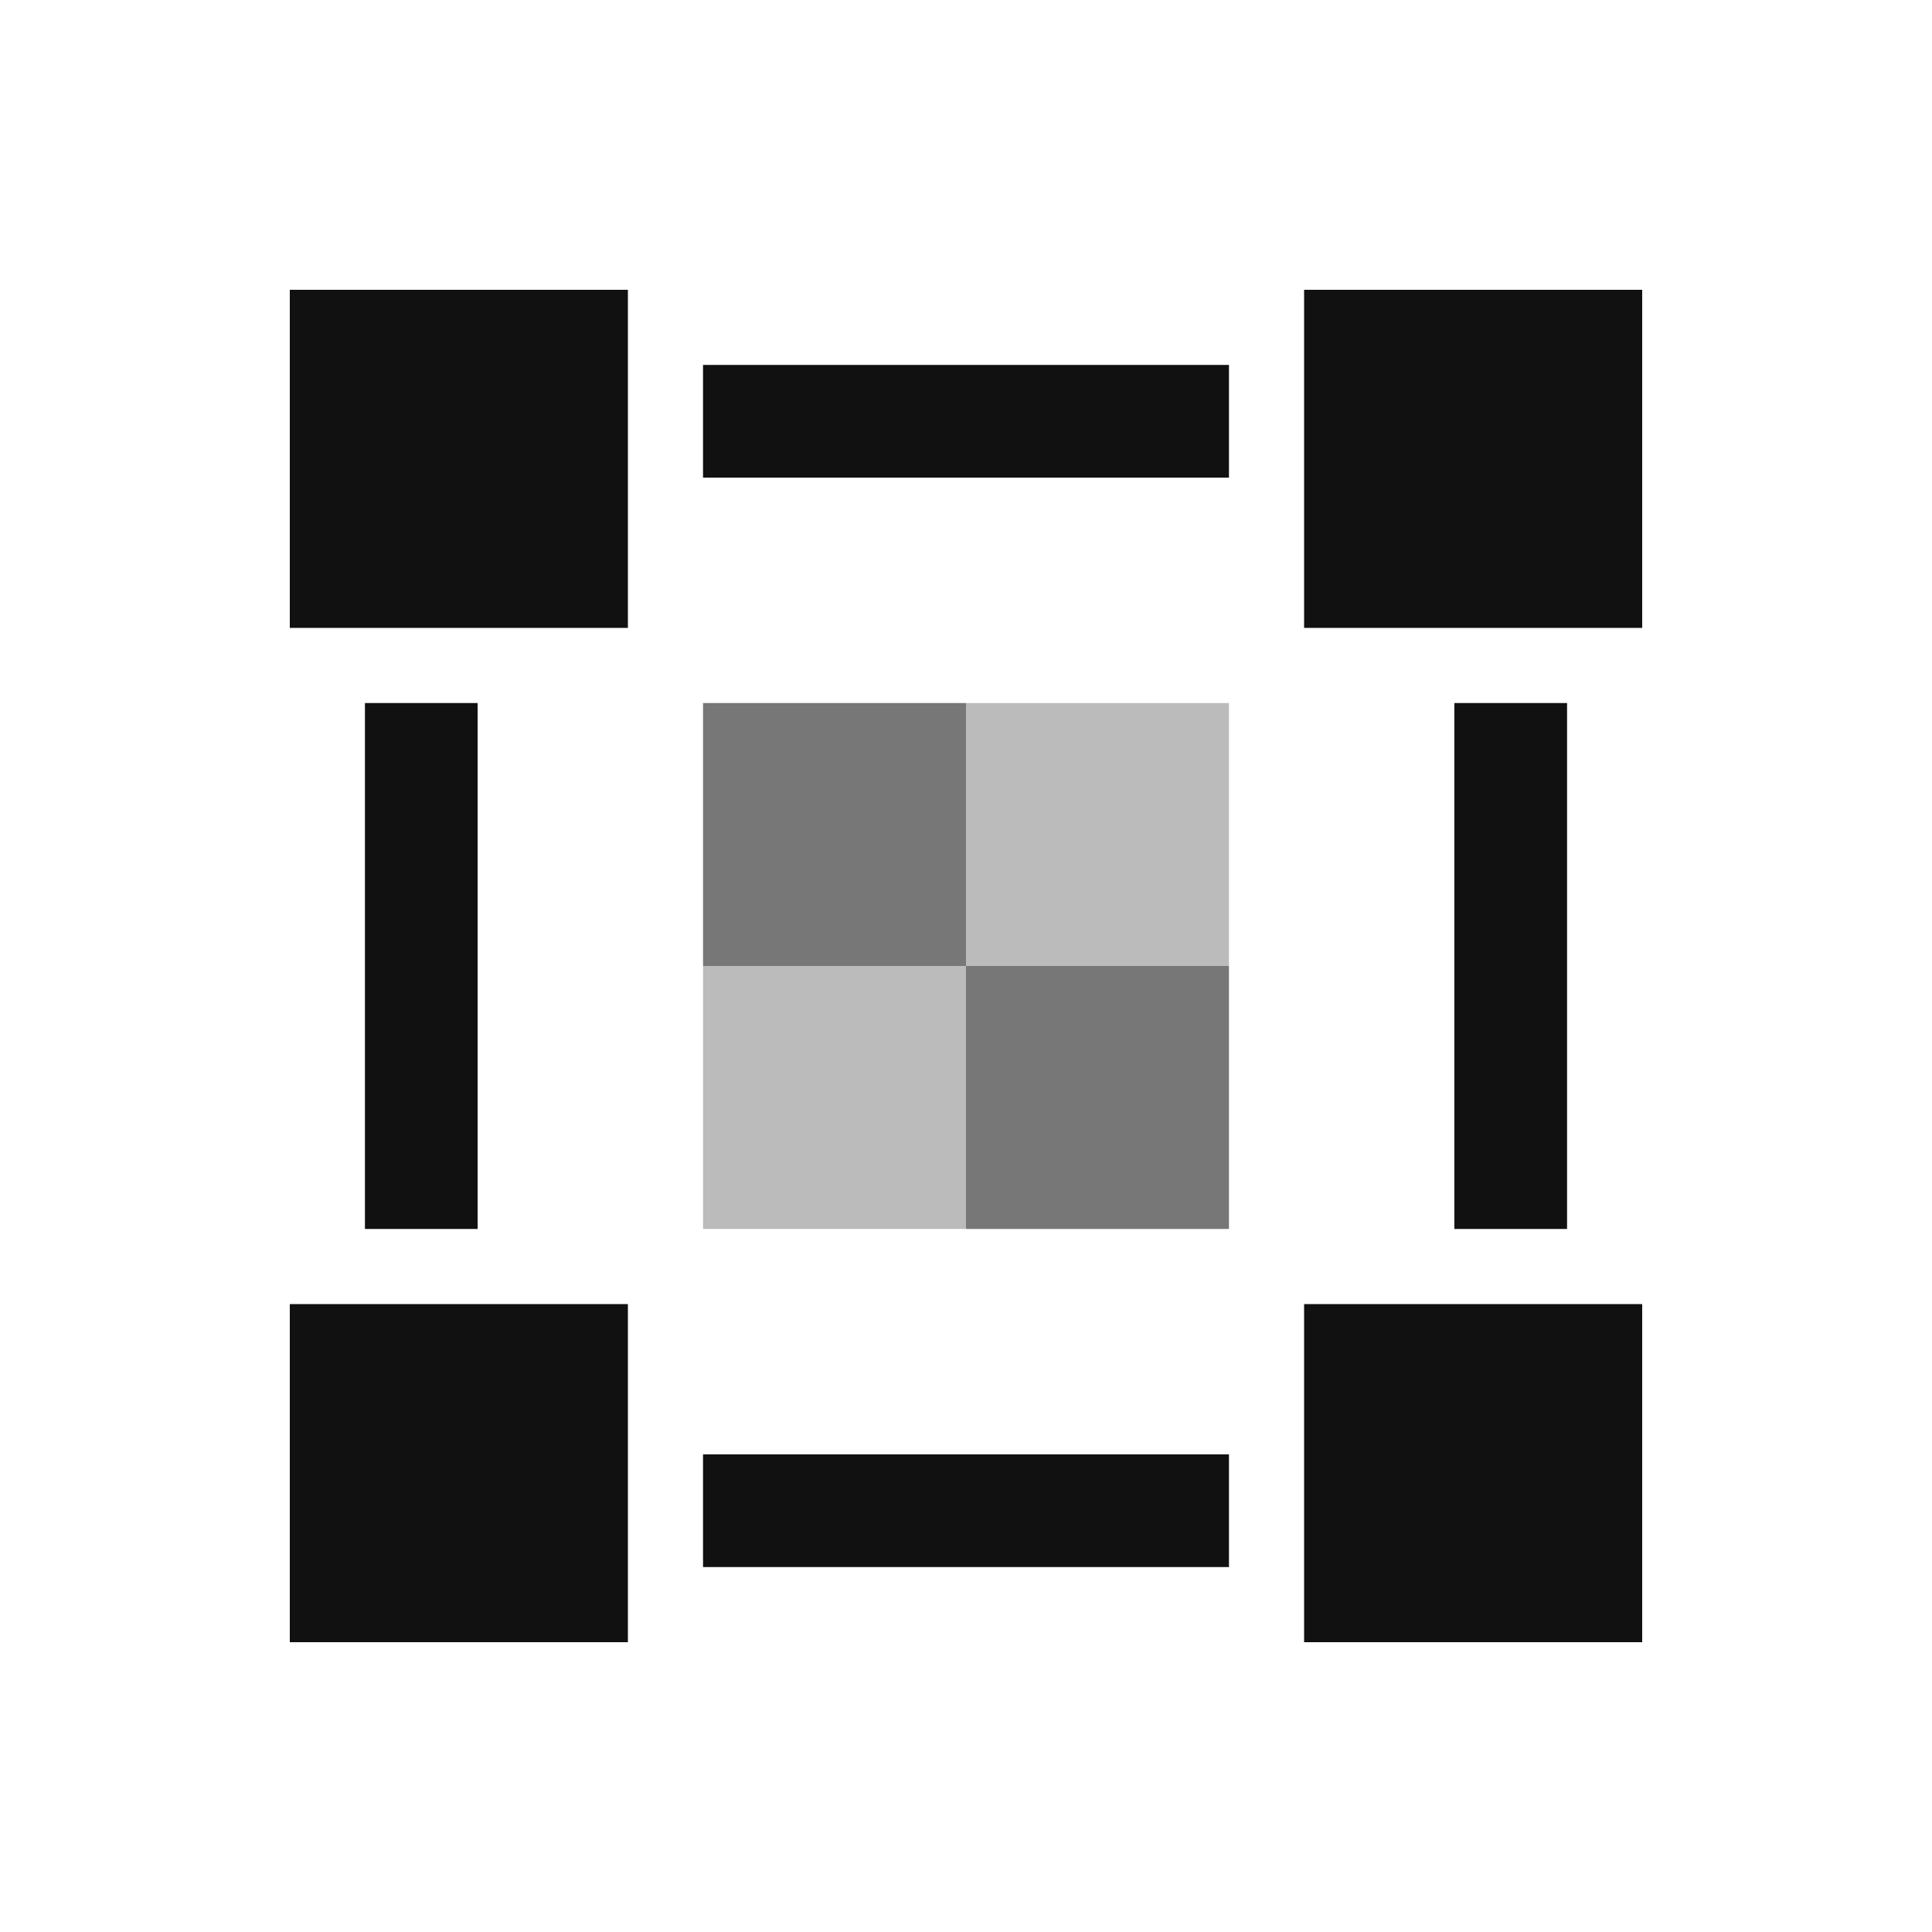
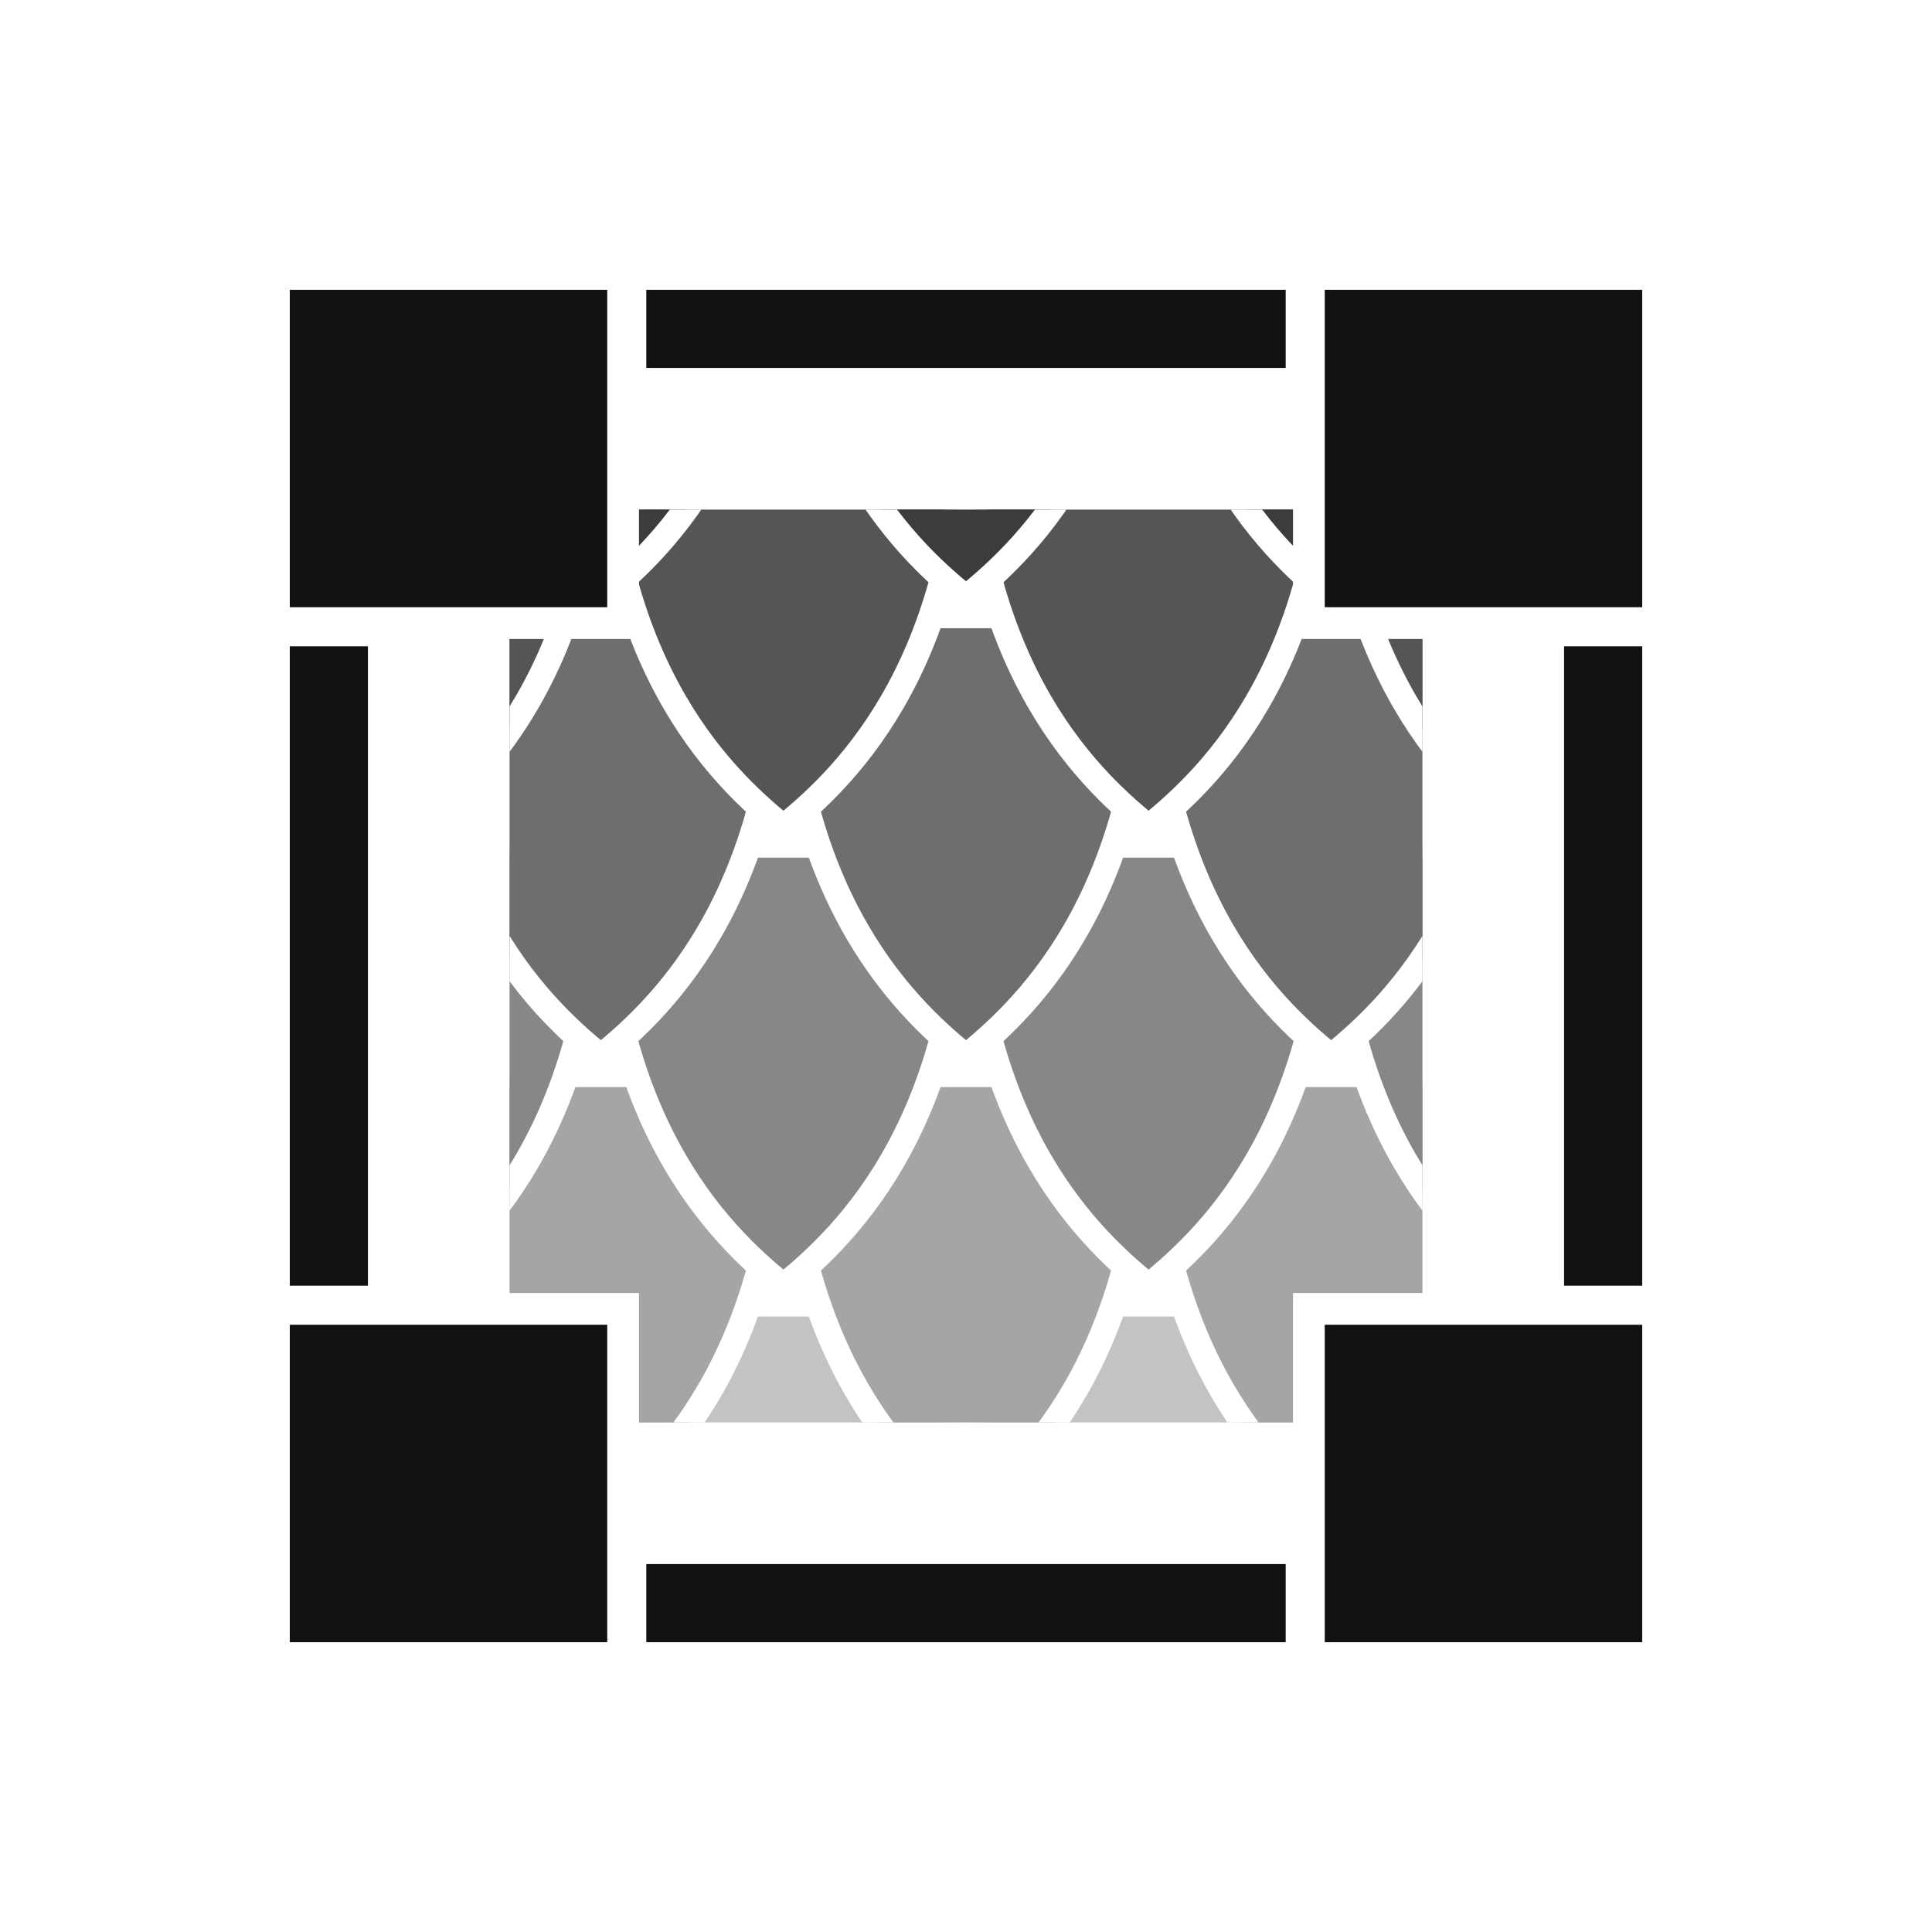
<svg xmlns="http://www.w3.org/2000/svg" viewBox="0 0 64 64">
  <rect width="64" height="64" fill="#fff" />
  <g transform="matrix(1.24444 0 0 1.24444 -7.82222 -7.82222)">
-     <path fill="#111" d="M14 14h9v9h-9zM41 14h9v9h-9zM14 41h9v9h-9zM41 41h9v9h-9zM25 16h14v3H25zM25 45h14v3H25zM16 25h3v14h-3zM45 25h3v14h-3z" />
-     <path fill="#777" d="M25 25h7v7h-7zM32 32h7v7h-7z" />
-     <path fill="#bbb" d="M32 25h7v7h-7zM25 32h7v7h-7z" />
+     <clipPath id="f">
+       <path d="M19.85 19.85H44.15V44.15H19.85Z" />
+     </clipPath>
+     <g clip-path="url(#f)">
+       <path d="M12.56 40.991 C12.56 48.273 15.67 51.327 17.42 52.736 C19.17 51.327 22.28 48.273 22.28 40.991Z" fill="#C3C3C3" stroke="#fff" stroke-width="0.68" />
+       <path d="M22.28 40.991 C22.28 48.273 25.39 51.327 27.14 52.736 C28.89 51.327 32 48.273 32 40.991Z" fill="#C3C3C3" stroke="#fff" stroke-width="0.68" />
+       <path d="M32 40.991 C32 48.273 35.11 51.327 36.86 52.736 C38.61 51.327 41.72 48.273 41.72 40.991Z" fill="#C3C3C3" stroke="#fff" stroke-width="0.68" />
+       <path d="M41.72 40.991 C41.72 48.273 44.83 51.327 46.58 52.736 C48.33 51.327 51.44 48.273 51.44 40.991Z" fill="#C3C3C3" stroke="#fff" stroke-width="0.68" />
+       <path d="M17.42 34.884 C17.42 42.165 20.53 45.219 22.28 46.629 C24.03 45.219 27.14 42.165 27.14 34.884Z" fill="#A5A5A5" stroke="#fff" stroke-width="0.68" />
+       <path d="M27.14 34.884 C27.14 42.165 30.25 45.219 32 46.629 C33.75 45.219 36.86 42.165 36.86 34.884Z" fill="#A5A5A5" stroke="#fff" stroke-width="0.68" />
+       <path d="M36.86 34.884 C36.86 42.165 39.97 45.219 41.72 46.629 C43.47 45.219 46.58 42.165 46.58 34.884Z" fill="#A5A5A5" stroke="#fff" stroke-width="0.68" />
+       <path d="M12.56 28.776 C12.56 36.058 15.67 39.112 17.42 40.521 C19.17 39.112 22.28 36.058 22.28 28.776Z" fill="#878787" stroke="#fff" stroke-width="0.68" />
+       <path d="M22.28 28.776 C22.28 36.058 25.39 39.112 27.14 40.521 C28.89 39.112 32 36.058 32 28.776Z" fill="#878787" stroke="#fff" stroke-width="0.68" />
+       <path d="M32 28.776 C32 36.058 35.11 39.112 36.86 40.521 C38.61 39.112 41.72 36.058 41.72 28.776Z" fill="#878787" stroke="#fff" stroke-width="0.68" />
+       <path d="M41.72 28.776 C41.72 36.058 44.83 39.112 46.58 40.521 C48.33 39.112 51.44 36.058 51.44 28.776Z" fill="#878787" stroke="#fff" stroke-width="0.68" />
+       <path d="M17.42 22.669 C17.42 29.951 20.53 33.004 22.28 34.414 C24.03 33.004 27.14 29.951 27.14 22.669Z" fill="#6E6E6E" stroke="#fff" stroke-width="0.68" />
+       <path d="M27.14 22.669 C27.14 29.951 30.25 33.004 32 34.414 C33.75 33.004 36.86 29.951 36.86 22.669Z" fill="#6E6E6E" stroke="#fff" stroke-width="0.68" />
+       <path d="M36.86 22.669 C36.86 29.951 39.97 33.004 41.72 34.414 C43.47 33.004 46.58 29.951 46.58 22.669Z" fill="#6E6E6E" stroke="#fff" stroke-width="0.68" />
+       <path d="M12.56 16.561 C12.56 23.843 15.67 26.897 17.42 28.306 C19.17 26.897 22.28 23.843 22.28 16.561Z" fill="#555555" stroke="#fff" stroke-width="0.68" />
+       <path d="M22.28 16.561 C22.28 23.843 25.39 26.897 27.14 28.306 C28.89 26.897 32 23.843 32 16.561Z" fill="#555555" stroke="#fff" stroke-width="0.68" />
+       <path d="M32 16.561 C32 23.843 35.11 26.897 36.86 28.306 C38.61 26.897 41.72 23.843 41.72 16.561Z" fill="#555555" stroke="#fff" stroke-width="0.68" />
+       <path d="M41.72 16.561 C41.72 23.843 44.83 26.897 46.58 28.306 C48.33 26.897 51.44 23.843 51.44 16.561Z" fill="#555555" stroke="#fff" stroke-width="0.68" />
+       <path d="M17.42 10.454 C17.42 17.736 20.53 20.79 22.28 22.199 C24.03 20.79 27.14 17.736 27.14 10.454Z" fill="#3C3C3C" stroke="#fff" stroke-width="0.68" />
+       <path d="M27.14 10.454 C27.14 17.736 30.25 20.79 32 22.199 C33.75 20.79 36.86 17.736 36.86 10.454Z" fill="#3C3C3C" stroke="#fff" stroke-width="0.68" />
+       <path d="M36.86 10.454 C36.86 17.736 39.97 20.79 41.72 22.199 C43.47 20.79 46.58 17.736 46.58 10.454Z" fill="#3C3C3C" stroke="#fff" stroke-width="0.68" />
+     </g>
+     <path fill="#111" d="M23.49 14h17.02v2.08h-17.02zM23.49 47.92h17.02v2.08h-17.02zM14 23.49h2.08v17.02h-2.08zM47.92 23.49h2.08v17.02h-2.08z" />
+     <path fill="#fff" d="M13.155 13.155h10.14v10.14h-10.14zM40.705 13.155h10.14v10.14h-10.14zM13.155 40.705h10.14v10.14h-10.14zM40.705 40.705h10.14v10.14h-10.14z" />
+     <path fill="#111" d="M14 14h8.45v8.45h-8.45zM41.55 14h8.45v8.45h-8.45zM14 41.55h8.45v8.45h-8.45zM41.55 41.55h8.45v8.45h-8.45z" />
  </g>
</svg>
